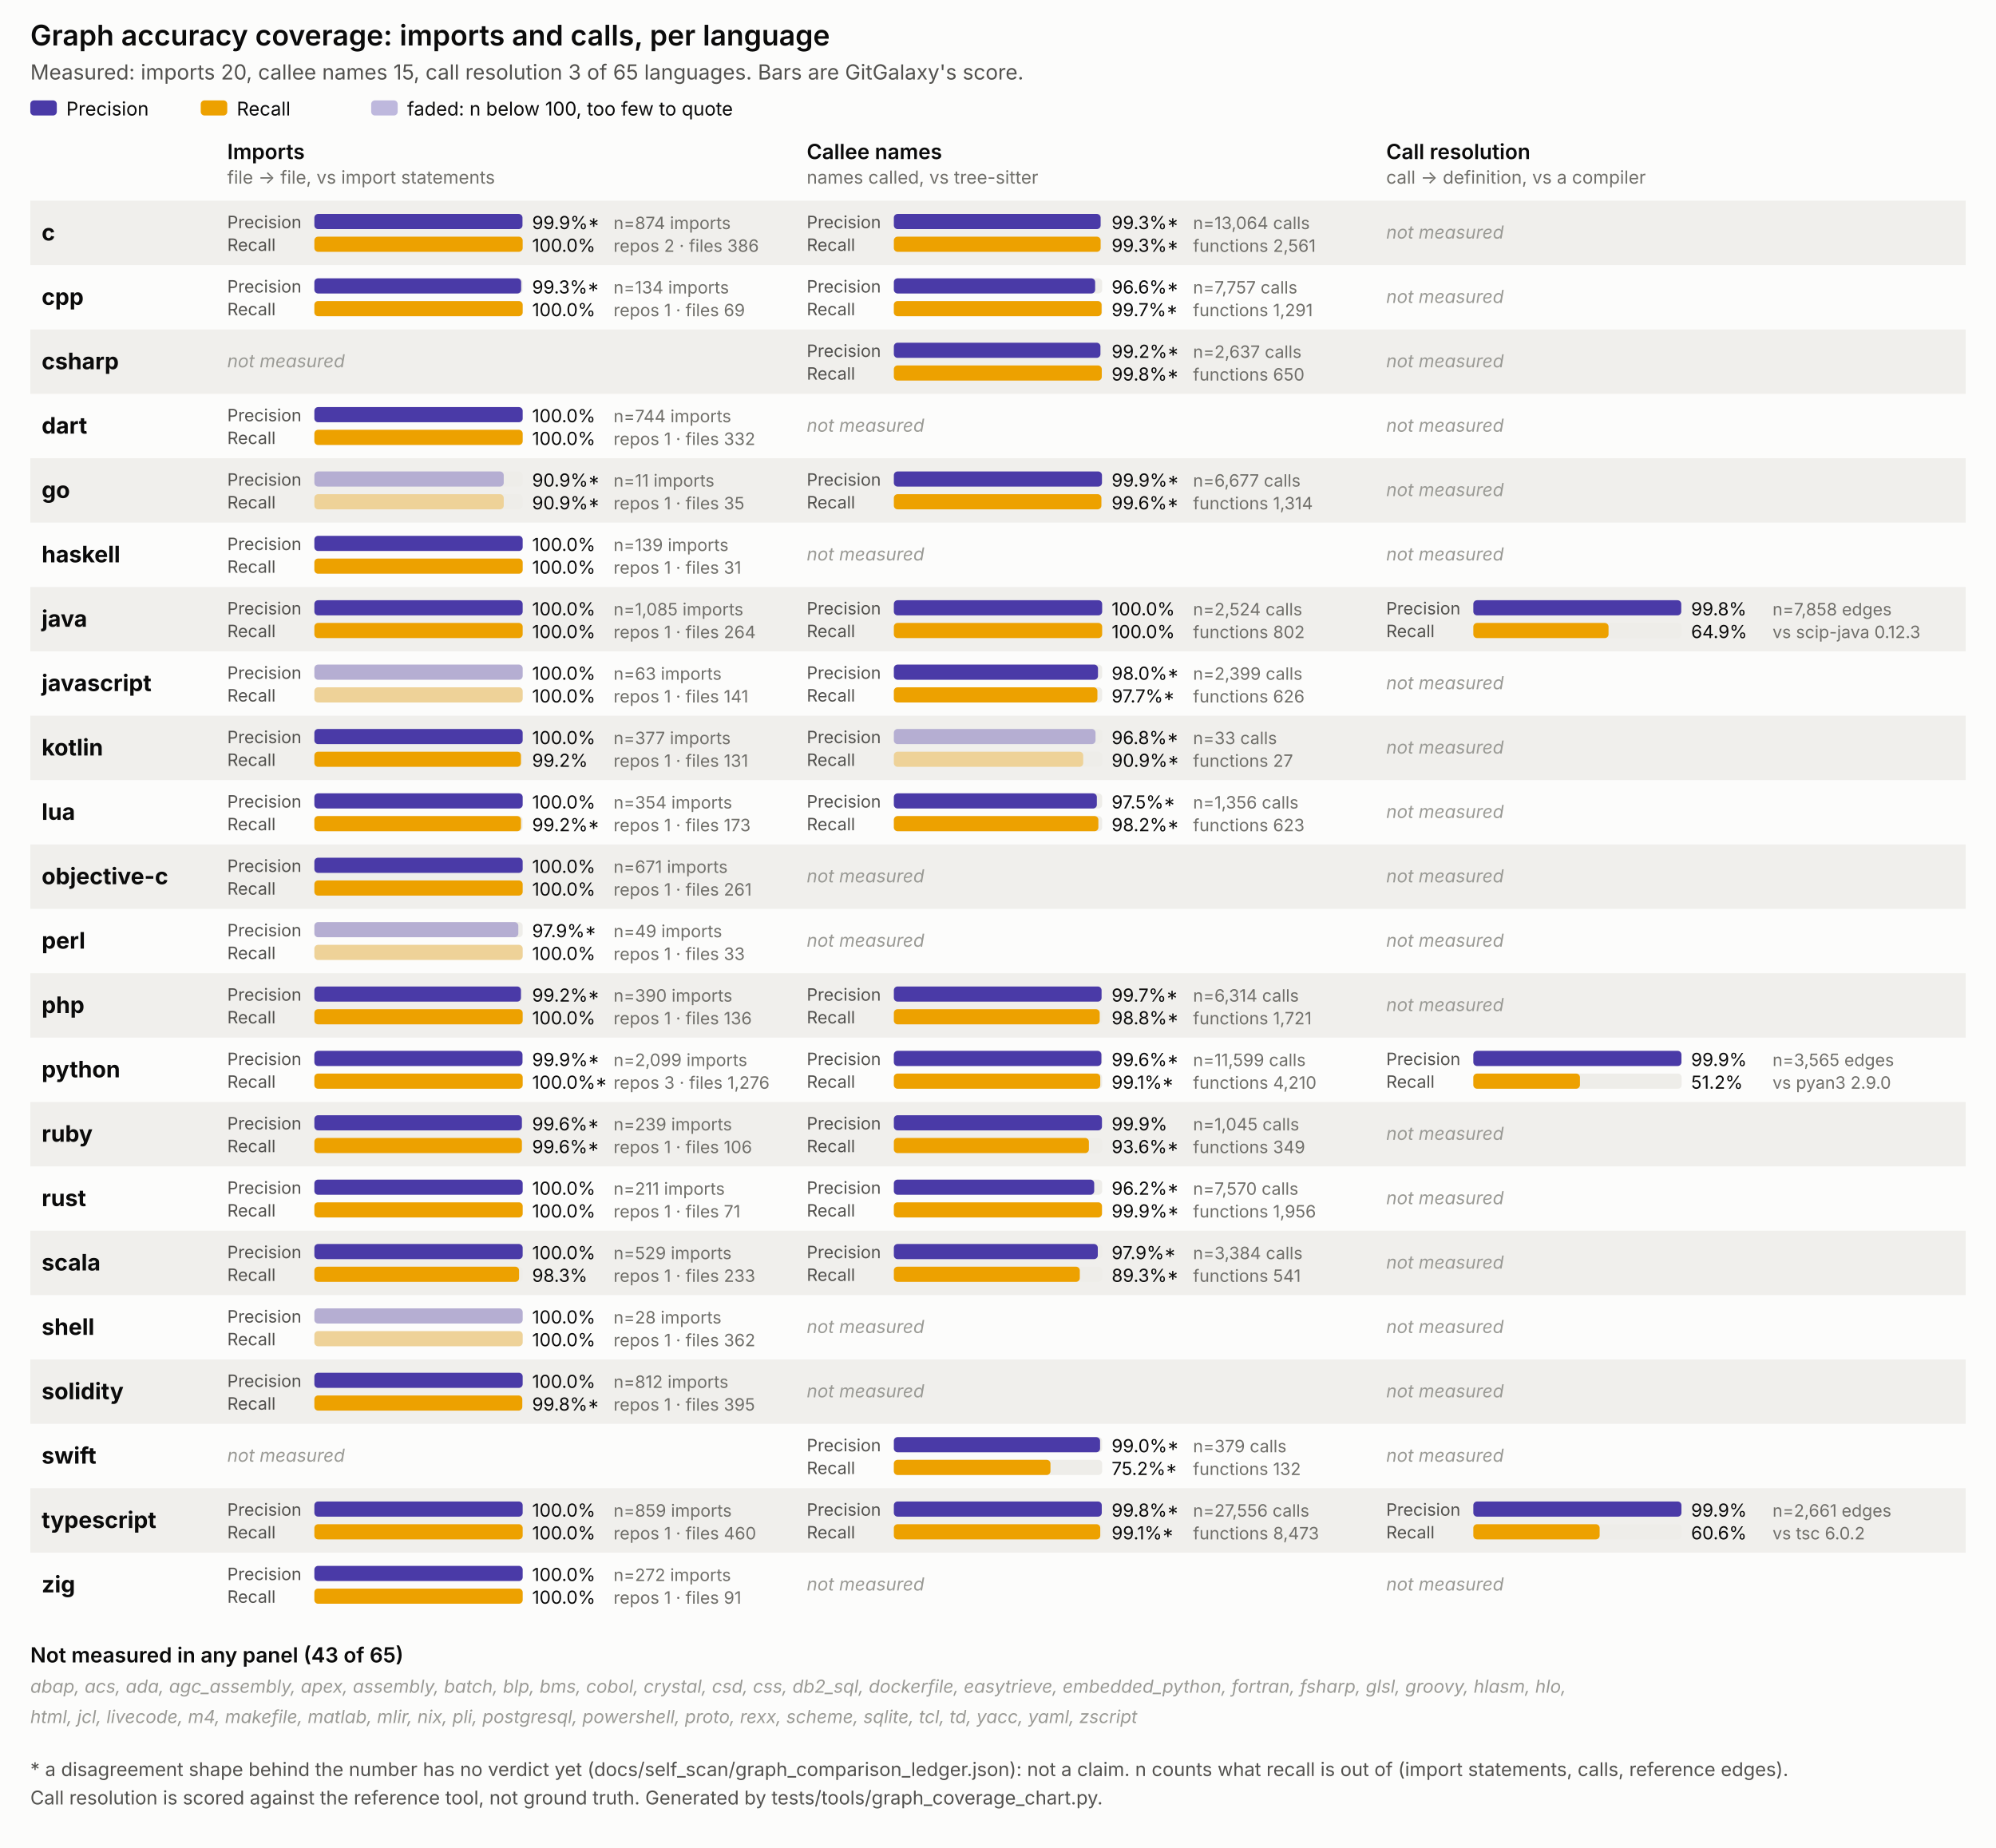
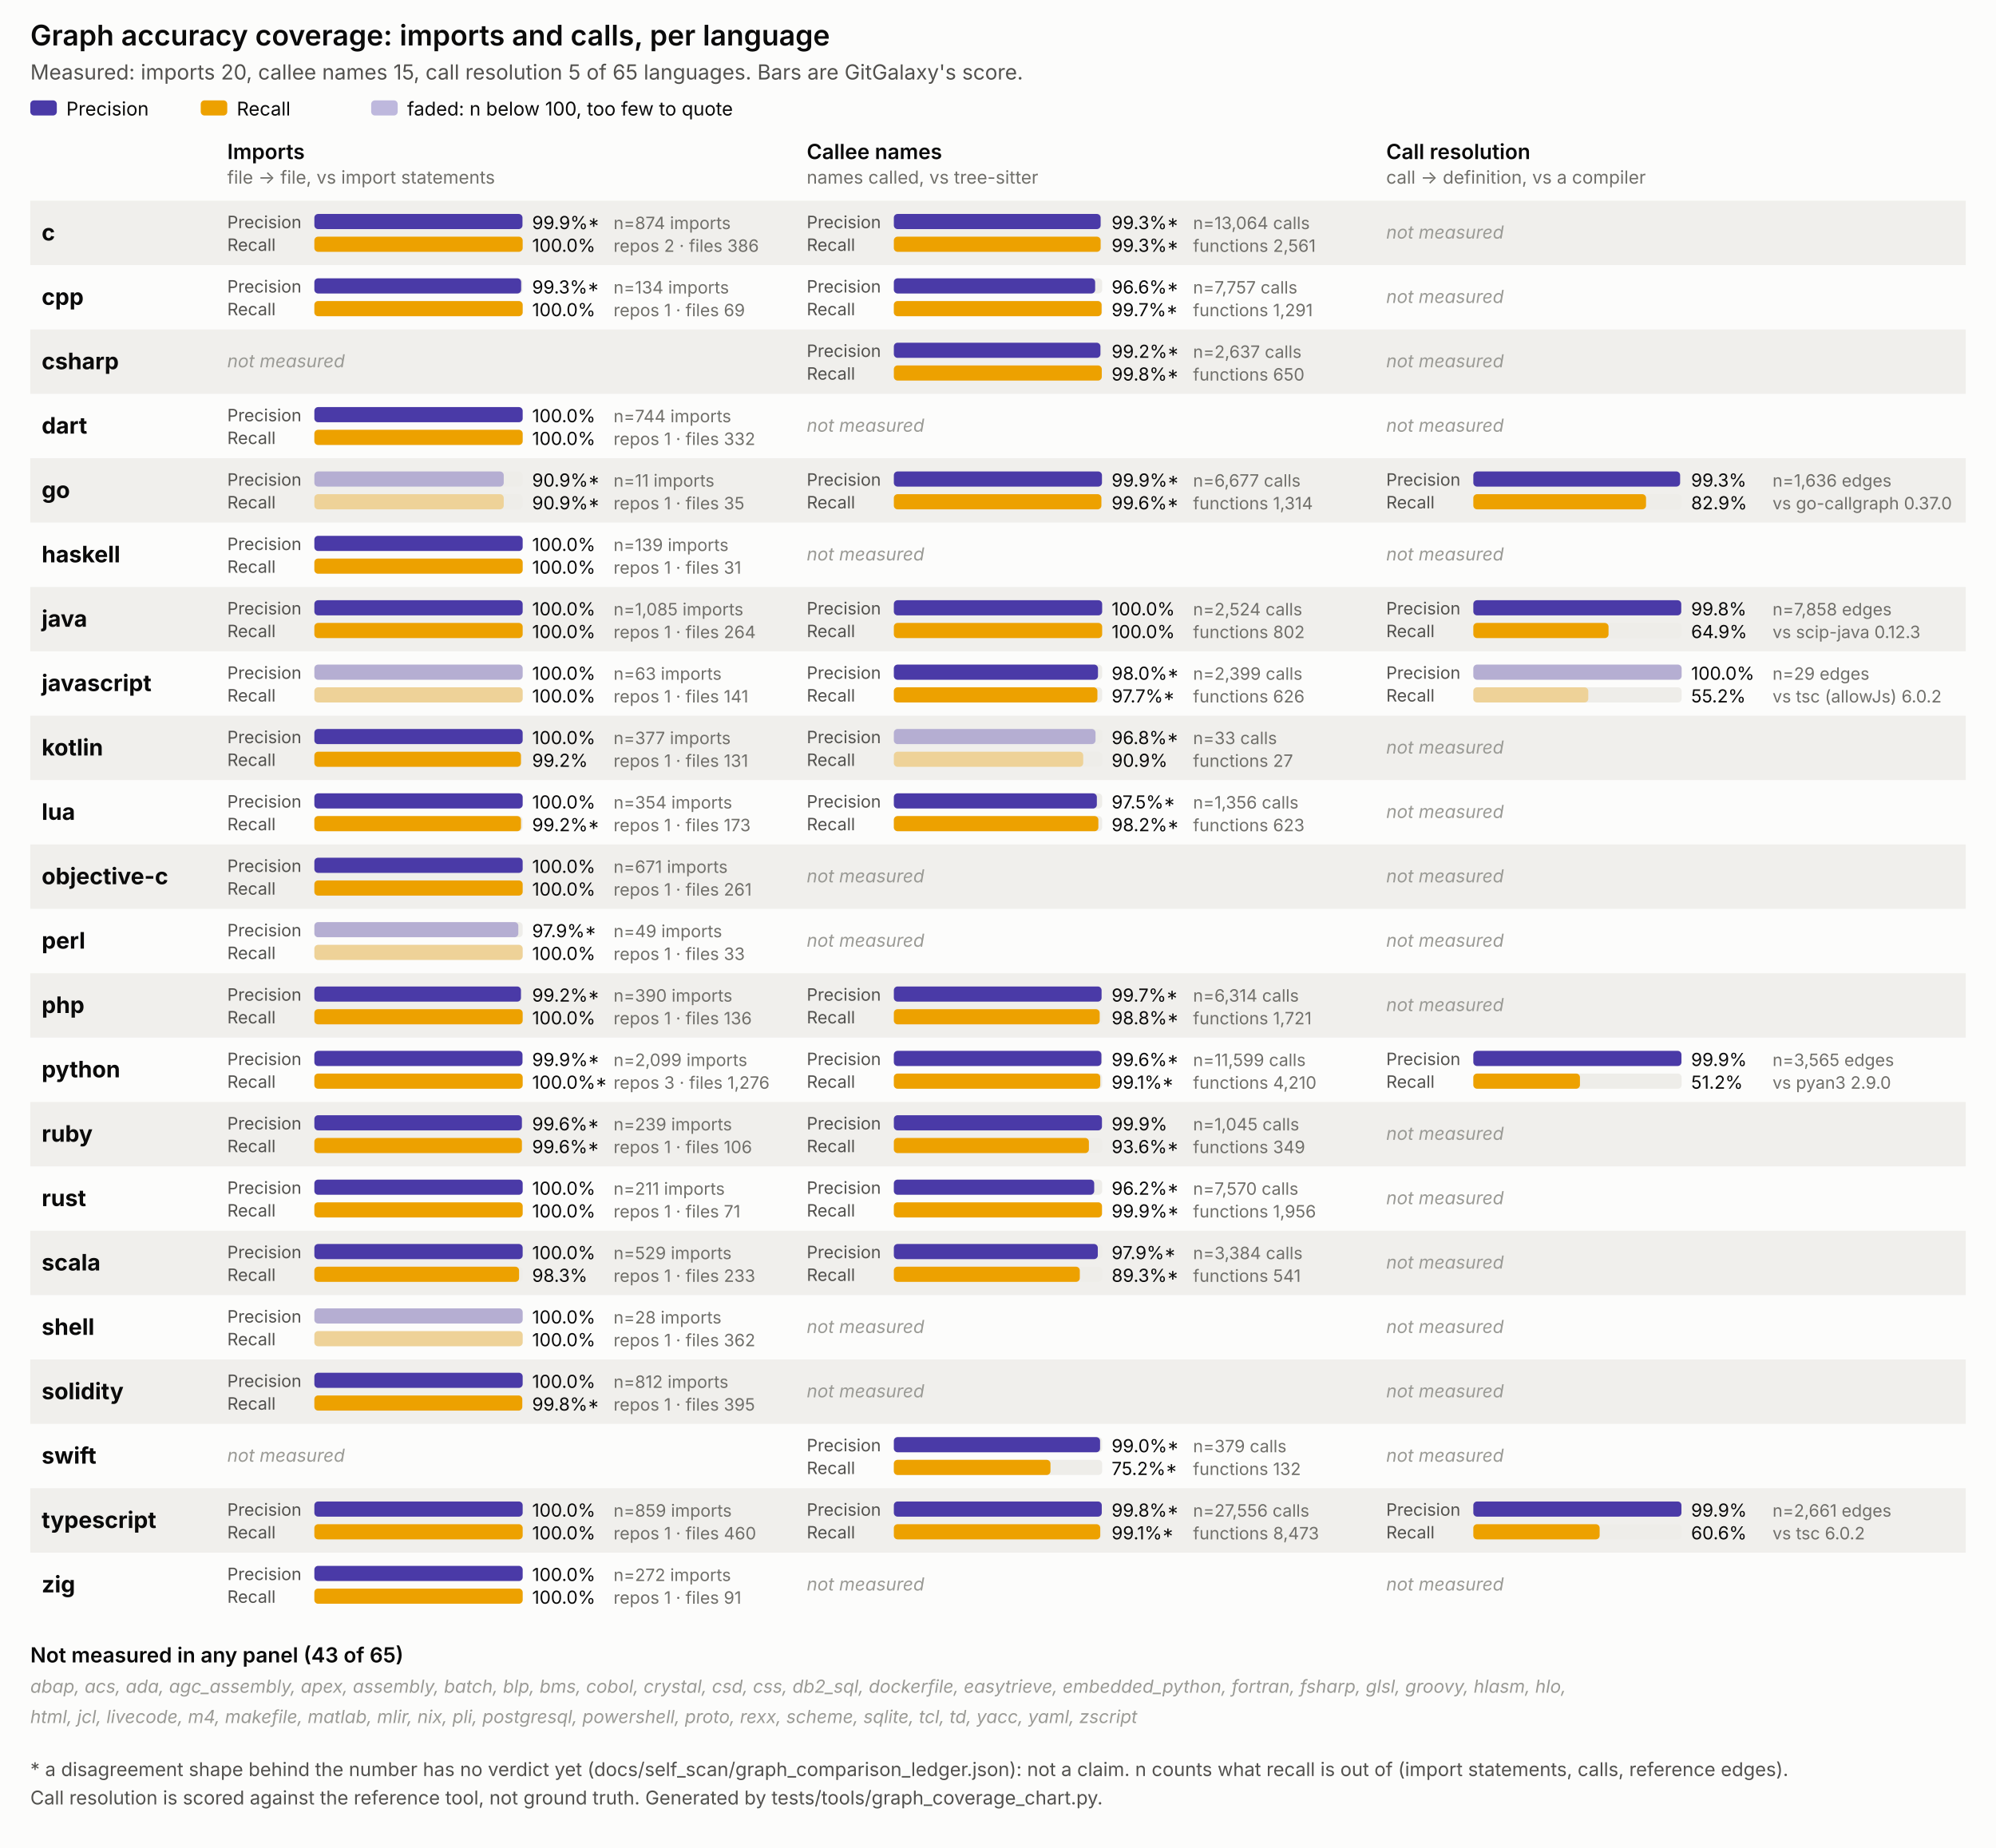
<svg xmlns="http://www.w3.org/2000/svg" viewBox="0 0 1054 976" width="1054" height="976" font-family="system-ui, -apple-system, Segoe UI, sans-serif">
  <style>
  .surface { fill: #fcfcfb; }
  .title { font-size: 15px; font-weight: 600; fill: #0b0b0b; }
  .subtitle { font-size: 11px; fill: #52514e; }
  .panel-title { font-size: 11px; font-weight: 600; fill: #0b0b0b; }
  .panel-sub { font-size: 9.5px; fill: #706f6a; }
  .lang { font-size: 12px; font-weight: 700; fill: #0b0b0b; }
  .pr { font-size: 9px; fill: #52514e; }
  .legend { font-size: 10px; fill: #0b0b0b; }
  .val { font-size: 9.5px; fill: #0b0b0b; }
  .n { font-size: 9px; fill: #706f6a; }
  .none { font-size: 9.5px; fill: #9a9a95; font-style: italic; }
  .note { font-size: 10px; fill: #52514e; }
  .stripe { fill: #f0efec; }
  .track { fill: #eeede9; }
</style>
  <rect class="surface" x="0" y="0" width="1054" height="976" />
  <text class="title" x="16" y="24">Graph accuracy coverage: imports and calls, per language</text>
-   <text class="subtitle" x="16" y="42">Measured: imports 20, callee names 15, call resolution 3 of 65 languages. Bars are GitGalaxy's score.</text>
+   <text class="subtitle" x="16" y="42">Measured: imports 20, callee names 15, call resolution 5 of 65 languages. Bars are GitGalaxy's score.</text>
  <rect x="16" y="53" width="14" height="8" rx="2" fill="#4a3aa7" />
  <text class="legend" x="35" y="61">Precision</text>
  <rect x="106" y="53" width="14" height="8" rx="2" fill="#eda100" />
  <text class="legend" x="125" y="61">Recall</text>
  <rect x="196" y="53" width="14" height="8" rx="2" fill="#4a3aa7" opacity="0.35" />
  <text class="legend" x="215" y="61">faded: n below 100, too few to quote</text>
  <text class="panel-title" x="120" y="84">Imports</text>
  <text class="panel-sub" x="120" y="97">file -&gt; file, vs import statements</text>
  <text class="panel-title" x="426" y="84">Callee names</text>
  <text class="panel-sub" x="426" y="97">names called, vs tree-sitter</text>
  <text class="panel-title" x="732" y="84">Call resolution</text>
  <text class="panel-sub" x="732" y="97">call -&gt; definition, vs a compiler</text>
  <rect class="stripe" x="16" y="106" width="1022" height="34" />
  <text class="lang" x="22" y="127.0">c</text>
  <g>
    <text class="pr" x="120" y="120.5">Precision</text>
    <rect class="track" x="166" y="113" width="110" height="8" rx="2" />
    <rect x="166" y="113" width="109.9" height="8" rx="2" fill="#4a3aa7" />
    <text class="val" x="281" y="121">99.9%*</text>
    <text class="pr" x="120" y="132.5">Recall</text>
    <rect class="track" x="166" y="125" width="110" height="8" rx="2" />
    <rect x="166" y="125" width="110.0" height="8" rx="2" fill="#eda100" />
    <text class="val" x="281" y="133">100.0%</text>
    <text class="n" x="324" y="121">n=874 imports</text>
    <text class="n" x="324" y="133">repos 2 · files 386</text>
  </g>
  <g>
    <text class="pr" x="426" y="120.5">Precision</text>
    <rect class="track" x="472" y="113" width="110" height="8" rx="2" />
    <rect x="472" y="113" width="109.2" height="8" rx="2" fill="#4a3aa7" />
    <text class="val" x="587" y="121">99.3%*</text>
    <text class="pr" x="426" y="132.5">Recall</text>
    <rect class="track" x="472" y="125" width="110" height="8" rx="2" />
    <rect x="472" y="125" width="109.2" height="8" rx="2" fill="#eda100" />
    <text class="val" x="587" y="133">99.3%*</text>
    <text class="n" x="630" y="121">n=13,064 calls</text>
    <text class="n" x="630" y="133">functions 2,561</text>
  </g>
  <text class="none" x="732" y="126.0">not measured</text>
  <text class="lang" x="22" y="161.0">cpp</text>
  <g>
    <text class="pr" x="120" y="154.5">Precision</text>
    <rect class="track" x="166" y="147" width="110" height="8" rx="2" />
    <rect x="166" y="147" width="109.2" height="8" rx="2" fill="#4a3aa7" />
    <text class="val" x="281" y="155">99.3%*</text>
    <text class="pr" x="120" y="166.5">Recall</text>
    <rect class="track" x="166" y="159" width="110" height="8" rx="2" />
    <rect x="166" y="159" width="110.0" height="8" rx="2" fill="#eda100" />
    <text class="val" x="281" y="167">100.0%</text>
    <text class="n" x="324" y="155">n=134 imports</text>
    <text class="n" x="324" y="167">repos 1 · files 69</text>
  </g>
  <g>
    <text class="pr" x="426" y="154.5">Precision</text>
    <rect class="track" x="472" y="147" width="110" height="8" rx="2" />
    <rect x="472" y="147" width="106.3" height="8" rx="2" fill="#4a3aa7" />
    <text class="val" x="587" y="155">96.6%*</text>
    <text class="pr" x="426" y="166.5">Recall</text>
    <rect class="track" x="472" y="159" width="110" height="8" rx="2" />
    <rect x="472" y="159" width="109.7" height="8" rx="2" fill="#eda100" />
    <text class="val" x="587" y="167">99.7%*</text>
    <text class="n" x="630" y="155">n=7,757 calls</text>
    <text class="n" x="630" y="167">functions 1,291</text>
  </g>
  <text class="none" x="732" y="160.0">not measured</text>
  <rect class="stripe" x="16" y="174" width="1022" height="34" />
  <text class="lang" x="22" y="195.0">csharp</text>
  <text class="none" x="120" y="194.0">not measured</text>
  <g>
    <text class="pr" x="426" y="188.5">Precision</text>
    <rect class="track" x="472" y="181" width="110" height="8" rx="2" />
    <rect x="472" y="181" width="109.1" height="8" rx="2" fill="#4a3aa7" />
    <text class="val" x="587" y="189">99.2%*</text>
    <text class="pr" x="426" y="200.5">Recall</text>
    <rect class="track" x="472" y="193" width="110" height="8" rx="2" />
    <rect x="472" y="193" width="109.8" height="8" rx="2" fill="#eda100" />
    <text class="val" x="587" y="201">99.8%*</text>
    <text class="n" x="630" y="189">n=2,637 calls</text>
    <text class="n" x="630" y="201">functions 650</text>
  </g>
  <text class="none" x="732" y="194.0">not measured</text>
  <text class="lang" x="22" y="229.0">dart</text>
  <g>
    <text class="pr" x="120" y="222.5">Precision</text>
    <rect class="track" x="166" y="215" width="110" height="8" rx="2" />
    <rect x="166" y="215" width="110.0" height="8" rx="2" fill="#4a3aa7" />
    <text class="val" x="281" y="223">100.0%</text>
    <text class="pr" x="120" y="234.5">Recall</text>
    <rect class="track" x="166" y="227" width="110" height="8" rx="2" />
    <rect x="166" y="227" width="110.0" height="8" rx="2" fill="#eda100" />
    <text class="val" x="281" y="235">100.0%</text>
    <text class="n" x="324" y="223">n=744 imports</text>
    <text class="n" x="324" y="235">repos 1 · files 332</text>
  </g>
  <text class="none" x="426" y="228.0">not measured</text>
  <text class="none" x="732" y="228.0">not measured</text>
  <rect class="stripe" x="16" y="242" width="1022" height="34" />
  <text class="lang" x="22" y="263.0">go</text>
  <g>
    <text class="pr" x="120" y="256.5">Precision</text>
    <rect class="track" x="166" y="249" width="110" height="8" rx="2" />
    <rect x="166" y="249" width="100.0" height="8" rx="2" fill="#4a3aa7" opacity="0.35" />
    <text class="val" x="281" y="257">90.9%*</text>
    <text class="pr" x="120" y="268.5">Recall</text>
    <rect class="track" x="166" y="261" width="110" height="8" rx="2" />
    <rect x="166" y="261" width="100.0" height="8" rx="2" fill="#eda100" opacity="0.35" />
    <text class="val" x="281" y="269">90.9%*</text>
    <text class="n" x="324" y="257">n=11 imports</text>
    <text class="n" x="324" y="269">repos 1 · files 35</text>
  </g>
  <g>
    <text class="pr" x="426" y="256.5">Precision</text>
    <rect class="track" x="472" y="249" width="110" height="8" rx="2" />
    <rect x="472" y="249" width="109.9" height="8" rx="2" fill="#4a3aa7" />
    <text class="val" x="587" y="257">99.9%*</text>
    <text class="pr" x="426" y="268.5">Recall</text>
    <rect class="track" x="472" y="261" width="110" height="8" rx="2" />
    <rect x="472" y="261" width="109.6" height="8" rx="2" fill="#eda100" />
    <text class="val" x="587" y="269">99.6%*</text>
    <text class="n" x="630" y="257">n=6,677 calls</text>
    <text class="n" x="630" y="269">functions 1,314</text>
  </g>
-   <text class="none" x="732" y="262.0">not measured</text>
+   <g>
+     <text class="pr" x="732" y="256.5">Precision</text>
+     <rect class="track" x="778" y="249" width="110" height="8" rx="2" />
+     <rect x="778" y="249" width="109.2" height="8" rx="2" fill="#4a3aa7" />
+     <text class="val" x="893" y="257">99.3%</text>
+     <text class="pr" x="732" y="268.5">Recall</text>
+     <rect class="track" x="778" y="261" width="110" height="8" rx="2" />
+     <rect x="778" y="261" width="91.2" height="8" rx="2" fill="#eda100" />
+     <text class="val" x="893" y="269">82.9%</text>
+     <text class="n" x="936" y="257">n=1,636 edges</text>
+     <text class="n" x="936" y="269">vs go-callgraph 0.37.0</text>
+   </g>
  <text class="lang" x="22" y="297.0">haskell</text>
  <g>
    <text class="pr" x="120" y="290.5">Precision</text>
    <rect class="track" x="166" y="283" width="110" height="8" rx="2" />
    <rect x="166" y="283" width="110.0" height="8" rx="2" fill="#4a3aa7" />
    <text class="val" x="281" y="291">100.0%</text>
    <text class="pr" x="120" y="302.5">Recall</text>
    <rect class="track" x="166" y="295" width="110" height="8" rx="2" />
    <rect x="166" y="295" width="110.0" height="8" rx="2" fill="#eda100" />
    <text class="val" x="281" y="303">100.0%</text>
    <text class="n" x="324" y="291">n=139 imports</text>
    <text class="n" x="324" y="303">repos 1 · files 31</text>
  </g>
  <text class="none" x="426" y="296.0">not measured</text>
  <text class="none" x="732" y="296.0">not measured</text>
  <rect class="stripe" x="16" y="310" width="1022" height="34" />
  <text class="lang" x="22" y="331.0">java</text>
  <g>
    <text class="pr" x="120" y="324.5">Precision</text>
    <rect class="track" x="166" y="317" width="110" height="8" rx="2" />
    <rect x="166" y="317" width="110.0" height="8" rx="2" fill="#4a3aa7" />
    <text class="val" x="281" y="325">100.0%</text>
    <text class="pr" x="120" y="336.5">Recall</text>
    <rect class="track" x="166" y="329" width="110" height="8" rx="2" />
    <rect x="166" y="329" width="110.0" height="8" rx="2" fill="#eda100" />
    <text class="val" x="281" y="337">100.0%</text>
    <text class="n" x="324" y="325">n=1,085 imports</text>
    <text class="n" x="324" y="337">repos 1 · files 264</text>
  </g>
  <g>
    <text class="pr" x="426" y="324.5">Precision</text>
    <rect class="track" x="472" y="317" width="110" height="8" rx="2" />
    <rect x="472" y="317" width="110.0" height="8" rx="2" fill="#4a3aa7" />
    <text class="val" x="587" y="325">100.0%</text>
    <text class="pr" x="426" y="336.5">Recall</text>
    <rect class="track" x="472" y="329" width="110" height="8" rx="2" />
    <rect x="472" y="329" width="110.0" height="8" rx="2" fill="#eda100" />
    <text class="val" x="587" y="337">100.0%</text>
    <text class="n" x="630" y="325">n=2,524 calls</text>
    <text class="n" x="630" y="337">functions 802</text>
  </g>
  <g>
    <text class="pr" x="732" y="324.5">Precision</text>
    <rect class="track" x="778" y="317" width="110" height="8" rx="2" />
    <rect x="778" y="317" width="109.8" height="8" rx="2" fill="#4a3aa7" />
    <text class="val" x="893" y="325">99.8%</text>
    <text class="pr" x="732" y="336.5">Recall</text>
    <rect class="track" x="778" y="329" width="110" height="8" rx="2" />
    <rect x="778" y="329" width="71.4" height="8" rx="2" fill="#eda100" />
    <text class="val" x="893" y="337">64.9%</text>
    <text class="n" x="936" y="325">n=7,858 edges</text>
    <text class="n" x="936" y="337">vs scip-java 0.12.3</text>
  </g>
  <text class="lang" x="22" y="365.0">javascript</text>
  <g>
    <text class="pr" x="120" y="358.5">Precision</text>
    <rect class="track" x="166" y="351" width="110" height="8" rx="2" />
    <rect x="166" y="351" width="110.0" height="8" rx="2" fill="#4a3aa7" opacity="0.35" />
    <text class="val" x="281" y="359">100.0%</text>
    <text class="pr" x="120" y="370.5">Recall</text>
    <rect class="track" x="166" y="363" width="110" height="8" rx="2" />
    <rect x="166" y="363" width="110.0" height="8" rx="2" fill="#eda100" opacity="0.35" />
    <text class="val" x="281" y="371">100.0%</text>
    <text class="n" x="324" y="359">n=63 imports</text>
    <text class="n" x="324" y="371">repos 1 · files 141</text>
  </g>
  <g>
    <text class="pr" x="426" y="358.5">Precision</text>
    <rect class="track" x="472" y="351" width="110" height="8" rx="2" />
    <rect x="472" y="351" width="107.8" height="8" rx="2" fill="#4a3aa7" />
    <text class="val" x="587" y="359">98.0%*</text>
    <text class="pr" x="426" y="370.5">Recall</text>
    <rect class="track" x="472" y="363" width="110" height="8" rx="2" />
    <rect x="472" y="363" width="107.5" height="8" rx="2" fill="#eda100" />
    <text class="val" x="587" y="371">97.7%*</text>
    <text class="n" x="630" y="359">n=2,399 calls</text>
    <text class="n" x="630" y="371">functions 626</text>
  </g>
-   <text class="none" x="732" y="364.0">not measured</text>
+   <g>
+     <text class="pr" x="732" y="358.5">Precision</text>
+     <rect class="track" x="778" y="351" width="110" height="8" rx="2" />
+     <rect x="778" y="351" width="110.0" height="8" rx="2" fill="#4a3aa7" opacity="0.35" />
+     <text class="val" x="893" y="359">100.0%</text>
+     <text class="pr" x="732" y="370.5">Recall</text>
+     <rect class="track" x="778" y="363" width="110" height="8" rx="2" />
+     <rect x="778" y="363" width="60.7" height="8" rx="2" fill="#eda100" opacity="0.35" />
+     <text class="val" x="893" y="371">55.2%</text>
+     <text class="n" x="936" y="359">n=29 edges</text>
+     <text class="n" x="936" y="371">vs tsc (allowJs) 6.0.2</text>
+   </g>
  <rect class="stripe" x="16" y="378" width="1022" height="34" />
  <text class="lang" x="22" y="399.0">kotlin</text>
  <g>
    <text class="pr" x="120" y="392.5">Precision</text>
    <rect class="track" x="166" y="385" width="110" height="8" rx="2" />
    <rect x="166" y="385" width="110.0" height="8" rx="2" fill="#4a3aa7" />
    <text class="val" x="281" y="393">100.0%</text>
    <text class="pr" x="120" y="404.5">Recall</text>
    <rect class="track" x="166" y="397" width="110" height="8" rx="2" />
    <rect x="166" y="397" width="109.1" height="8" rx="2" fill="#eda100" />
    <text class="val" x="281" y="405">99.2%</text>
    <text class="n" x="324" y="393">n=377 imports</text>
    <text class="n" x="324" y="405">repos 1 · files 131</text>
  </g>
  <g>
    <text class="pr" x="426" y="392.5">Precision</text>
    <rect class="track" x="472" y="385" width="110" height="8" rx="2" />
    <rect x="472" y="385" width="106.5" height="8" rx="2" fill="#4a3aa7" opacity="0.35" />
    <text class="val" x="587" y="393">96.8%*</text>
    <text class="pr" x="426" y="404.5">Recall</text>
    <rect class="track" x="472" y="397" width="110" height="8" rx="2" />
    <rect x="472" y="397" width="100.0" height="8" rx="2" fill="#eda100" opacity="0.35" />
-     <text class="val" x="587" y="405">90.9%*</text>
+     <text class="val" x="587" y="405">90.9%</text>
    <text class="n" x="630" y="393">n=33 calls</text>
    <text class="n" x="630" y="405">functions 27</text>
  </g>
  <text class="none" x="732" y="398.0">not measured</text>
  <text class="lang" x="22" y="433.0">lua</text>
  <g>
    <text class="pr" x="120" y="426.5">Precision</text>
    <rect class="track" x="166" y="419" width="110" height="8" rx="2" />
    <rect x="166" y="419" width="110.0" height="8" rx="2" fill="#4a3aa7" />
    <text class="val" x="281" y="427">100.0%</text>
    <text class="pr" x="120" y="438.5">Recall</text>
    <rect class="track" x="166" y="431" width="110" height="8" rx="2" />
    <rect x="166" y="431" width="109.1" height="8" rx="2" fill="#eda100" />
    <text class="val" x="281" y="439">99.2%*</text>
    <text class="n" x="324" y="427">n=354 imports</text>
    <text class="n" x="324" y="439">repos 1 · files 173</text>
  </g>
  <g>
    <text class="pr" x="426" y="426.5">Precision</text>
    <rect class="track" x="472" y="419" width="110" height="8" rx="2" />
    <rect x="472" y="419" width="107.2" height="8" rx="2" fill="#4a3aa7" />
    <text class="val" x="587" y="427">97.5%*</text>
    <text class="pr" x="426" y="438.5">Recall</text>
    <rect class="track" x="472" y="431" width="110" height="8" rx="2" />
    <rect x="472" y="431" width="108.0" height="8" rx="2" fill="#eda100" />
    <text class="val" x="587" y="439">98.2%*</text>
    <text class="n" x="630" y="427">n=1,356 calls</text>
    <text class="n" x="630" y="439">functions 623</text>
  </g>
  <text class="none" x="732" y="432.0">not measured</text>
  <rect class="stripe" x="16" y="446" width="1022" height="34" />
  <text class="lang" x="22" y="467.0">objective-c</text>
  <g>
    <text class="pr" x="120" y="460.5">Precision</text>
    <rect class="track" x="166" y="453" width="110" height="8" rx="2" />
    <rect x="166" y="453" width="110.0" height="8" rx="2" fill="#4a3aa7" />
    <text class="val" x="281" y="461">100.0%</text>
    <text class="pr" x="120" y="472.5">Recall</text>
    <rect class="track" x="166" y="465" width="110" height="8" rx="2" />
    <rect x="166" y="465" width="110.0" height="8" rx="2" fill="#eda100" />
    <text class="val" x="281" y="473">100.0%</text>
    <text class="n" x="324" y="461">n=671 imports</text>
    <text class="n" x="324" y="473">repos 1 · files 261</text>
  </g>
  <text class="none" x="426" y="466.0">not measured</text>
  <text class="none" x="732" y="466.0">not measured</text>
  <text class="lang" x="22" y="501.0">perl</text>
  <g>
    <text class="pr" x="120" y="494.5">Precision</text>
    <rect class="track" x="166" y="487" width="110" height="8" rx="2" />
    <rect x="166" y="487" width="107.7" height="8" rx="2" fill="#4a3aa7" opacity="0.35" />
    <text class="val" x="281" y="495">97.9%*</text>
    <text class="pr" x="120" y="506.5">Recall</text>
    <rect class="track" x="166" y="499" width="110" height="8" rx="2" />
    <rect x="166" y="499" width="110.0" height="8" rx="2" fill="#eda100" opacity="0.35" />
    <text class="val" x="281" y="507">100.0%</text>
    <text class="n" x="324" y="495">n=49 imports</text>
    <text class="n" x="324" y="507">repos 1 · files 33</text>
  </g>
  <text class="none" x="426" y="500.0">not measured</text>
  <text class="none" x="732" y="500.0">not measured</text>
  <rect class="stripe" x="16" y="514" width="1022" height="34" />
  <text class="lang" x="22" y="535.0">php</text>
  <g>
    <text class="pr" x="120" y="528.5">Precision</text>
    <rect class="track" x="166" y="521" width="110" height="8" rx="2" />
    <rect x="166" y="521" width="109.1" height="8" rx="2" fill="#4a3aa7" />
    <text class="val" x="281" y="529">99.2%*</text>
    <text class="pr" x="120" y="540.5">Recall</text>
    <rect class="track" x="166" y="533" width="110" height="8" rx="2" />
    <rect x="166" y="533" width="110.0" height="8" rx="2" fill="#eda100" />
    <text class="val" x="281" y="541">100.0%</text>
    <text class="n" x="324" y="529">n=390 imports</text>
    <text class="n" x="324" y="541">repos 1 · files 136</text>
  </g>
  <g>
    <text class="pr" x="426" y="528.5">Precision</text>
    <rect class="track" x="472" y="521" width="110" height="8" rx="2" />
    <rect x="472" y="521" width="109.7" height="8" rx="2" fill="#4a3aa7" />
    <text class="val" x="587" y="529">99.7%*</text>
    <text class="pr" x="426" y="540.5">Recall</text>
    <rect class="track" x="472" y="533" width="110" height="8" rx="2" />
    <rect x="472" y="533" width="108.7" height="8" rx="2" fill="#eda100" />
    <text class="val" x="587" y="541">98.8%*</text>
    <text class="n" x="630" y="529">n=6,314 calls</text>
    <text class="n" x="630" y="541">functions 1,721</text>
  </g>
  <text class="none" x="732" y="534.0">not measured</text>
  <text class="lang" x="22" y="569.0">python</text>
  <g>
    <text class="pr" x="120" y="562.5">Precision</text>
    <rect class="track" x="166" y="555" width="110" height="8" rx="2" />
    <rect x="166" y="555" width="109.9" height="8" rx="2" fill="#4a3aa7" />
    <text class="val" x="281" y="563">99.9%*</text>
    <text class="pr" x="120" y="574.5">Recall</text>
    <rect class="track" x="166" y="567" width="110" height="8" rx="2" />
    <rect x="166" y="567" width="110.0" height="8" rx="2" fill="#eda100" />
    <text class="val" x="281" y="575">100.0%*</text>
    <text class="n" x="324" y="563">n=2,099 imports</text>
    <text class="n" x="324" y="575">repos 3 · files 1,276</text>
  </g>
  <g>
    <text class="pr" x="426" y="562.5">Precision</text>
    <rect class="track" x="472" y="555" width="110" height="8" rx="2" />
    <rect x="472" y="555" width="109.6" height="8" rx="2" fill="#4a3aa7" />
    <text class="val" x="587" y="563">99.6%*</text>
    <text class="pr" x="426" y="574.5">Recall</text>
    <rect class="track" x="472" y="567" width="110" height="8" rx="2" />
    <rect x="472" y="567" width="109.0" height="8" rx="2" fill="#eda100" />
    <text class="val" x="587" y="575">99.1%*</text>
    <text class="n" x="630" y="563">n=11,599 calls</text>
    <text class="n" x="630" y="575">functions 4,210</text>
  </g>
  <g>
    <text class="pr" x="732" y="562.5">Precision</text>
    <rect class="track" x="778" y="555" width="110" height="8" rx="2" />
    <rect x="778" y="555" width="109.9" height="8" rx="2" fill="#4a3aa7" />
    <text class="val" x="893" y="563">99.9%</text>
    <text class="pr" x="732" y="574.5">Recall</text>
    <rect class="track" x="778" y="567" width="110" height="8" rx="2" />
    <rect x="778" y="567" width="56.3" height="8" rx="2" fill="#eda100" />
    <text class="val" x="893" y="575">51.2%</text>
    <text class="n" x="936" y="563">n=3,565 edges</text>
    <text class="n" x="936" y="575">vs pyan3 2.9.0</text>
  </g>
  <rect class="stripe" x="16" y="582" width="1022" height="34" />
  <text class="lang" x="22" y="603.0">ruby</text>
  <g>
    <text class="pr" x="120" y="596.5">Precision</text>
    <rect class="track" x="166" y="589" width="110" height="8" rx="2" />
    <rect x="166" y="589" width="109.6" height="8" rx="2" fill="#4a3aa7" />
    <text class="val" x="281" y="597">99.6%*</text>
    <text class="pr" x="120" y="608.5">Recall</text>
    <rect class="track" x="166" y="601" width="110" height="8" rx="2" />
    <rect x="166" y="601" width="109.6" height="8" rx="2" fill="#eda100" />
    <text class="val" x="281" y="609">99.6%*</text>
    <text class="n" x="324" y="597">n=239 imports</text>
    <text class="n" x="324" y="609">repos 1 · files 106</text>
  </g>
  <g>
    <text class="pr" x="426" y="596.5">Precision</text>
    <rect class="track" x="472" y="589" width="110" height="8" rx="2" />
    <rect x="472" y="589" width="109.9" height="8" rx="2" fill="#4a3aa7" />
    <text class="val" x="587" y="597">99.9%</text>
    <text class="pr" x="426" y="608.5">Recall</text>
    <rect class="track" x="472" y="601" width="110" height="8" rx="2" />
    <rect x="472" y="601" width="103.0" height="8" rx="2" fill="#eda100" />
    <text class="val" x="587" y="609">93.6%*</text>
    <text class="n" x="630" y="597">n=1,045 calls</text>
    <text class="n" x="630" y="609">functions 349</text>
  </g>
  <text class="none" x="732" y="602.0">not measured</text>
  <text class="lang" x="22" y="637.0">rust</text>
  <g>
    <text class="pr" x="120" y="630.5">Precision</text>
    <rect class="track" x="166" y="623" width="110" height="8" rx="2" />
    <rect x="166" y="623" width="110.0" height="8" rx="2" fill="#4a3aa7" />
    <text class="val" x="281" y="631">100.0%</text>
    <text class="pr" x="120" y="642.5">Recall</text>
    <rect class="track" x="166" y="635" width="110" height="8" rx="2" />
    <rect x="166" y="635" width="110.0" height="8" rx="2" fill="#eda100" />
    <text class="val" x="281" y="643">100.0%</text>
    <text class="n" x="324" y="631">n=211 imports</text>
    <text class="n" x="324" y="643">repos 1 · files 71</text>
  </g>
  <g>
    <text class="pr" x="426" y="630.5">Precision</text>
    <rect class="track" x="472" y="623" width="110" height="8" rx="2" />
    <rect x="472" y="623" width="105.8" height="8" rx="2" fill="#4a3aa7" />
    <text class="val" x="587" y="631">96.2%*</text>
    <text class="pr" x="426" y="642.5">Recall</text>
    <rect class="track" x="472" y="635" width="110" height="8" rx="2" />
    <rect x="472" y="635" width="109.9" height="8" rx="2" fill="#eda100" />
    <text class="val" x="587" y="643">99.9%*</text>
    <text class="n" x="630" y="631">n=7,570 calls</text>
    <text class="n" x="630" y="643">functions 1,956</text>
  </g>
  <text class="none" x="732" y="636.0">not measured</text>
  <rect class="stripe" x="16" y="650" width="1022" height="34" />
  <text class="lang" x="22" y="671.0">scala</text>
  <g>
    <text class="pr" x="120" y="664.5">Precision</text>
    <rect class="track" x="166" y="657" width="110" height="8" rx="2" />
    <rect x="166" y="657" width="110.0" height="8" rx="2" fill="#4a3aa7" />
    <text class="val" x="281" y="665">100.0%</text>
    <text class="pr" x="120" y="676.5">Recall</text>
    <rect class="track" x="166" y="669" width="110" height="8" rx="2" />
    <rect x="166" y="669" width="108.1" height="8" rx="2" fill="#eda100" />
    <text class="val" x="281" y="677">98.3%</text>
    <text class="n" x="324" y="665">n=529 imports</text>
    <text class="n" x="324" y="677">repos 1 · files 233</text>
  </g>
  <g>
    <text class="pr" x="426" y="664.5">Precision</text>
    <rect class="track" x="472" y="657" width="110" height="8" rx="2" />
    <rect x="472" y="657" width="107.7" height="8" rx="2" fill="#4a3aa7" />
    <text class="val" x="587" y="665">97.9%*</text>
    <text class="pr" x="426" y="676.5">Recall</text>
    <rect class="track" x="472" y="669" width="110" height="8" rx="2" />
    <rect x="472" y="669" width="98.2" height="8" rx="2" fill="#eda100" />
    <text class="val" x="587" y="677">89.3%*</text>
    <text class="n" x="630" y="665">n=3,384 calls</text>
    <text class="n" x="630" y="677">functions 541</text>
  </g>
  <text class="none" x="732" y="670.0">not measured</text>
  <text class="lang" x="22" y="705.0">shell</text>
  <g>
    <text class="pr" x="120" y="698.5">Precision</text>
    <rect class="track" x="166" y="691" width="110" height="8" rx="2" />
    <rect x="166" y="691" width="110.0" height="8" rx="2" fill="#4a3aa7" opacity="0.35" />
    <text class="val" x="281" y="699">100.0%</text>
    <text class="pr" x="120" y="710.5">Recall</text>
    <rect class="track" x="166" y="703" width="110" height="8" rx="2" />
    <rect x="166" y="703" width="110.0" height="8" rx="2" fill="#eda100" opacity="0.35" />
    <text class="val" x="281" y="711">100.0%</text>
    <text class="n" x="324" y="699">n=28 imports</text>
    <text class="n" x="324" y="711">repos 1 · files 362</text>
  </g>
  <text class="none" x="426" y="704.0">not measured</text>
  <text class="none" x="732" y="704.0">not measured</text>
  <rect class="stripe" x="16" y="718" width="1022" height="34" />
  <text class="lang" x="22" y="739.0">solidity</text>
  <g>
    <text class="pr" x="120" y="732.5">Precision</text>
    <rect class="track" x="166" y="725" width="110" height="8" rx="2" />
    <rect x="166" y="725" width="110.0" height="8" rx="2" fill="#4a3aa7" />
    <text class="val" x="281" y="733">100.0%</text>
    <text class="pr" x="120" y="744.5">Recall</text>
    <rect class="track" x="166" y="737" width="110" height="8" rx="2" />
    <rect x="166" y="737" width="109.8" height="8" rx="2" fill="#eda100" />
    <text class="val" x="281" y="745">99.8%*</text>
    <text class="n" x="324" y="733">n=812 imports</text>
    <text class="n" x="324" y="745">repos 1 · files 395</text>
  </g>
  <text class="none" x="426" y="738.0">not measured</text>
  <text class="none" x="732" y="738.0">not measured</text>
  <text class="lang" x="22" y="773.0">swift</text>
  <text class="none" x="120" y="772.0">not measured</text>
  <g>
    <text class="pr" x="426" y="766.5">Precision</text>
    <rect class="track" x="472" y="759" width="110" height="8" rx="2" />
    <rect x="472" y="759" width="108.9" height="8" rx="2" fill="#4a3aa7" />
    <text class="val" x="587" y="767">99.0%*</text>
    <text class="pr" x="426" y="778.5">Recall</text>
    <rect class="track" x="472" y="771" width="110" height="8" rx="2" />
    <rect x="472" y="771" width="82.7" height="8" rx="2" fill="#eda100" />
    <text class="val" x="587" y="779">75.2%*</text>
    <text class="n" x="630" y="767">n=379 calls</text>
    <text class="n" x="630" y="779">functions 132</text>
  </g>
  <text class="none" x="732" y="772.0">not measured</text>
  <rect class="stripe" x="16" y="786" width="1022" height="34" />
  <text class="lang" x="22" y="807.0">typescript</text>
  <g>
    <text class="pr" x="120" y="800.5">Precision</text>
    <rect class="track" x="166" y="793" width="110" height="8" rx="2" />
    <rect x="166" y="793" width="110.0" height="8" rx="2" fill="#4a3aa7" />
    <text class="val" x="281" y="801">100.0%</text>
    <text class="pr" x="120" y="812.5">Recall</text>
    <rect class="track" x="166" y="805" width="110" height="8" rx="2" />
    <rect x="166" y="805" width="110.0" height="8" rx="2" fill="#eda100" />
    <text class="val" x="281" y="813">100.0%</text>
    <text class="n" x="324" y="801">n=859 imports</text>
    <text class="n" x="324" y="813">repos 1 · files 460</text>
  </g>
  <g>
    <text class="pr" x="426" y="800.5">Precision</text>
    <rect class="track" x="472" y="793" width="110" height="8" rx="2" />
    <rect x="472" y="793" width="109.8" height="8" rx="2" fill="#4a3aa7" />
    <text class="val" x="587" y="801">99.8%*</text>
    <text class="pr" x="426" y="812.5">Recall</text>
    <rect class="track" x="472" y="805" width="110" height="8" rx="2" />
    <rect x="472" y="805" width="109.0" height="8" rx="2" fill="#eda100" />
    <text class="val" x="587" y="813">99.1%*</text>
    <text class="n" x="630" y="801">n=27,556 calls</text>
    <text class="n" x="630" y="813">functions 8,473</text>
  </g>
  <g>
    <text class="pr" x="732" y="800.5">Precision</text>
    <rect class="track" x="778" y="793" width="110" height="8" rx="2" />
    <rect x="778" y="793" width="109.9" height="8" rx="2" fill="#4a3aa7" />
    <text class="val" x="893" y="801">99.9%</text>
    <text class="pr" x="732" y="812.5">Recall</text>
    <rect class="track" x="778" y="805" width="110" height="8" rx="2" />
    <rect x="778" y="805" width="66.7" height="8" rx="2" fill="#eda100" />
    <text class="val" x="893" y="813">60.6%</text>
    <text class="n" x="936" y="801">n=2,661 edges</text>
    <text class="n" x="936" y="813">vs tsc 6.0.2</text>
  </g>
  <text class="lang" x="22" y="841.0">zig</text>
  <g>
    <text class="pr" x="120" y="834.5">Precision</text>
    <rect class="track" x="166" y="827" width="110" height="8" rx="2" />
    <rect x="166" y="827" width="110.0" height="8" rx="2" fill="#4a3aa7" />
    <text class="val" x="281" y="835">100.0%</text>
    <text class="pr" x="120" y="846.5">Recall</text>
    <rect class="track" x="166" y="839" width="110" height="8" rx="2" />
    <rect x="166" y="839" width="110.0" height="8" rx="2" fill="#eda100" />
    <text class="val" x="281" y="847">100.0%</text>
    <text class="n" x="324" y="835">n=272 imports</text>
    <text class="n" x="324" y="847">repos 1 · files 91</text>
  </g>
  <text class="none" x="426" y="840.0">not measured</text>
  <text class="none" x="732" y="840.0">not measured</text>
  <text class="panel-title" x="16" y="878">Not measured in any panel (43 of 65)</text>
  <text class="none" x="16" y="894">abap, acs, ada, agc_assembly, apex, assembly, batch, blp, bms, cobol, crystal, csd, css, db2_sql, dockerfile, easytrieve, embedded_python, fortran, fsharp, glsl, groovy, hlasm, hlo,</text>
  <text class="none" x="16" y="910">html, jcl, livecode, m4, makefile, matlab, mlir, nix, pli, postgresql, powershell, proto, rexx, scheme, sqlite, tcl, td, yacc, yaml, zscript</text>
  <text class="note" x="16" y="938">* a disagreement shape behind the number has no verdict yet (docs/self_scan/graph_comparison_ledger.json): not a claim. n counts what recall is out of (import statements, calls, reference edges).</text>
  <text class="note" x="16" y="953">Call resolution is scored against the reference tool, not ground truth. Generated by tests/tools/graph_coverage_chart.py.</text>
</svg>
